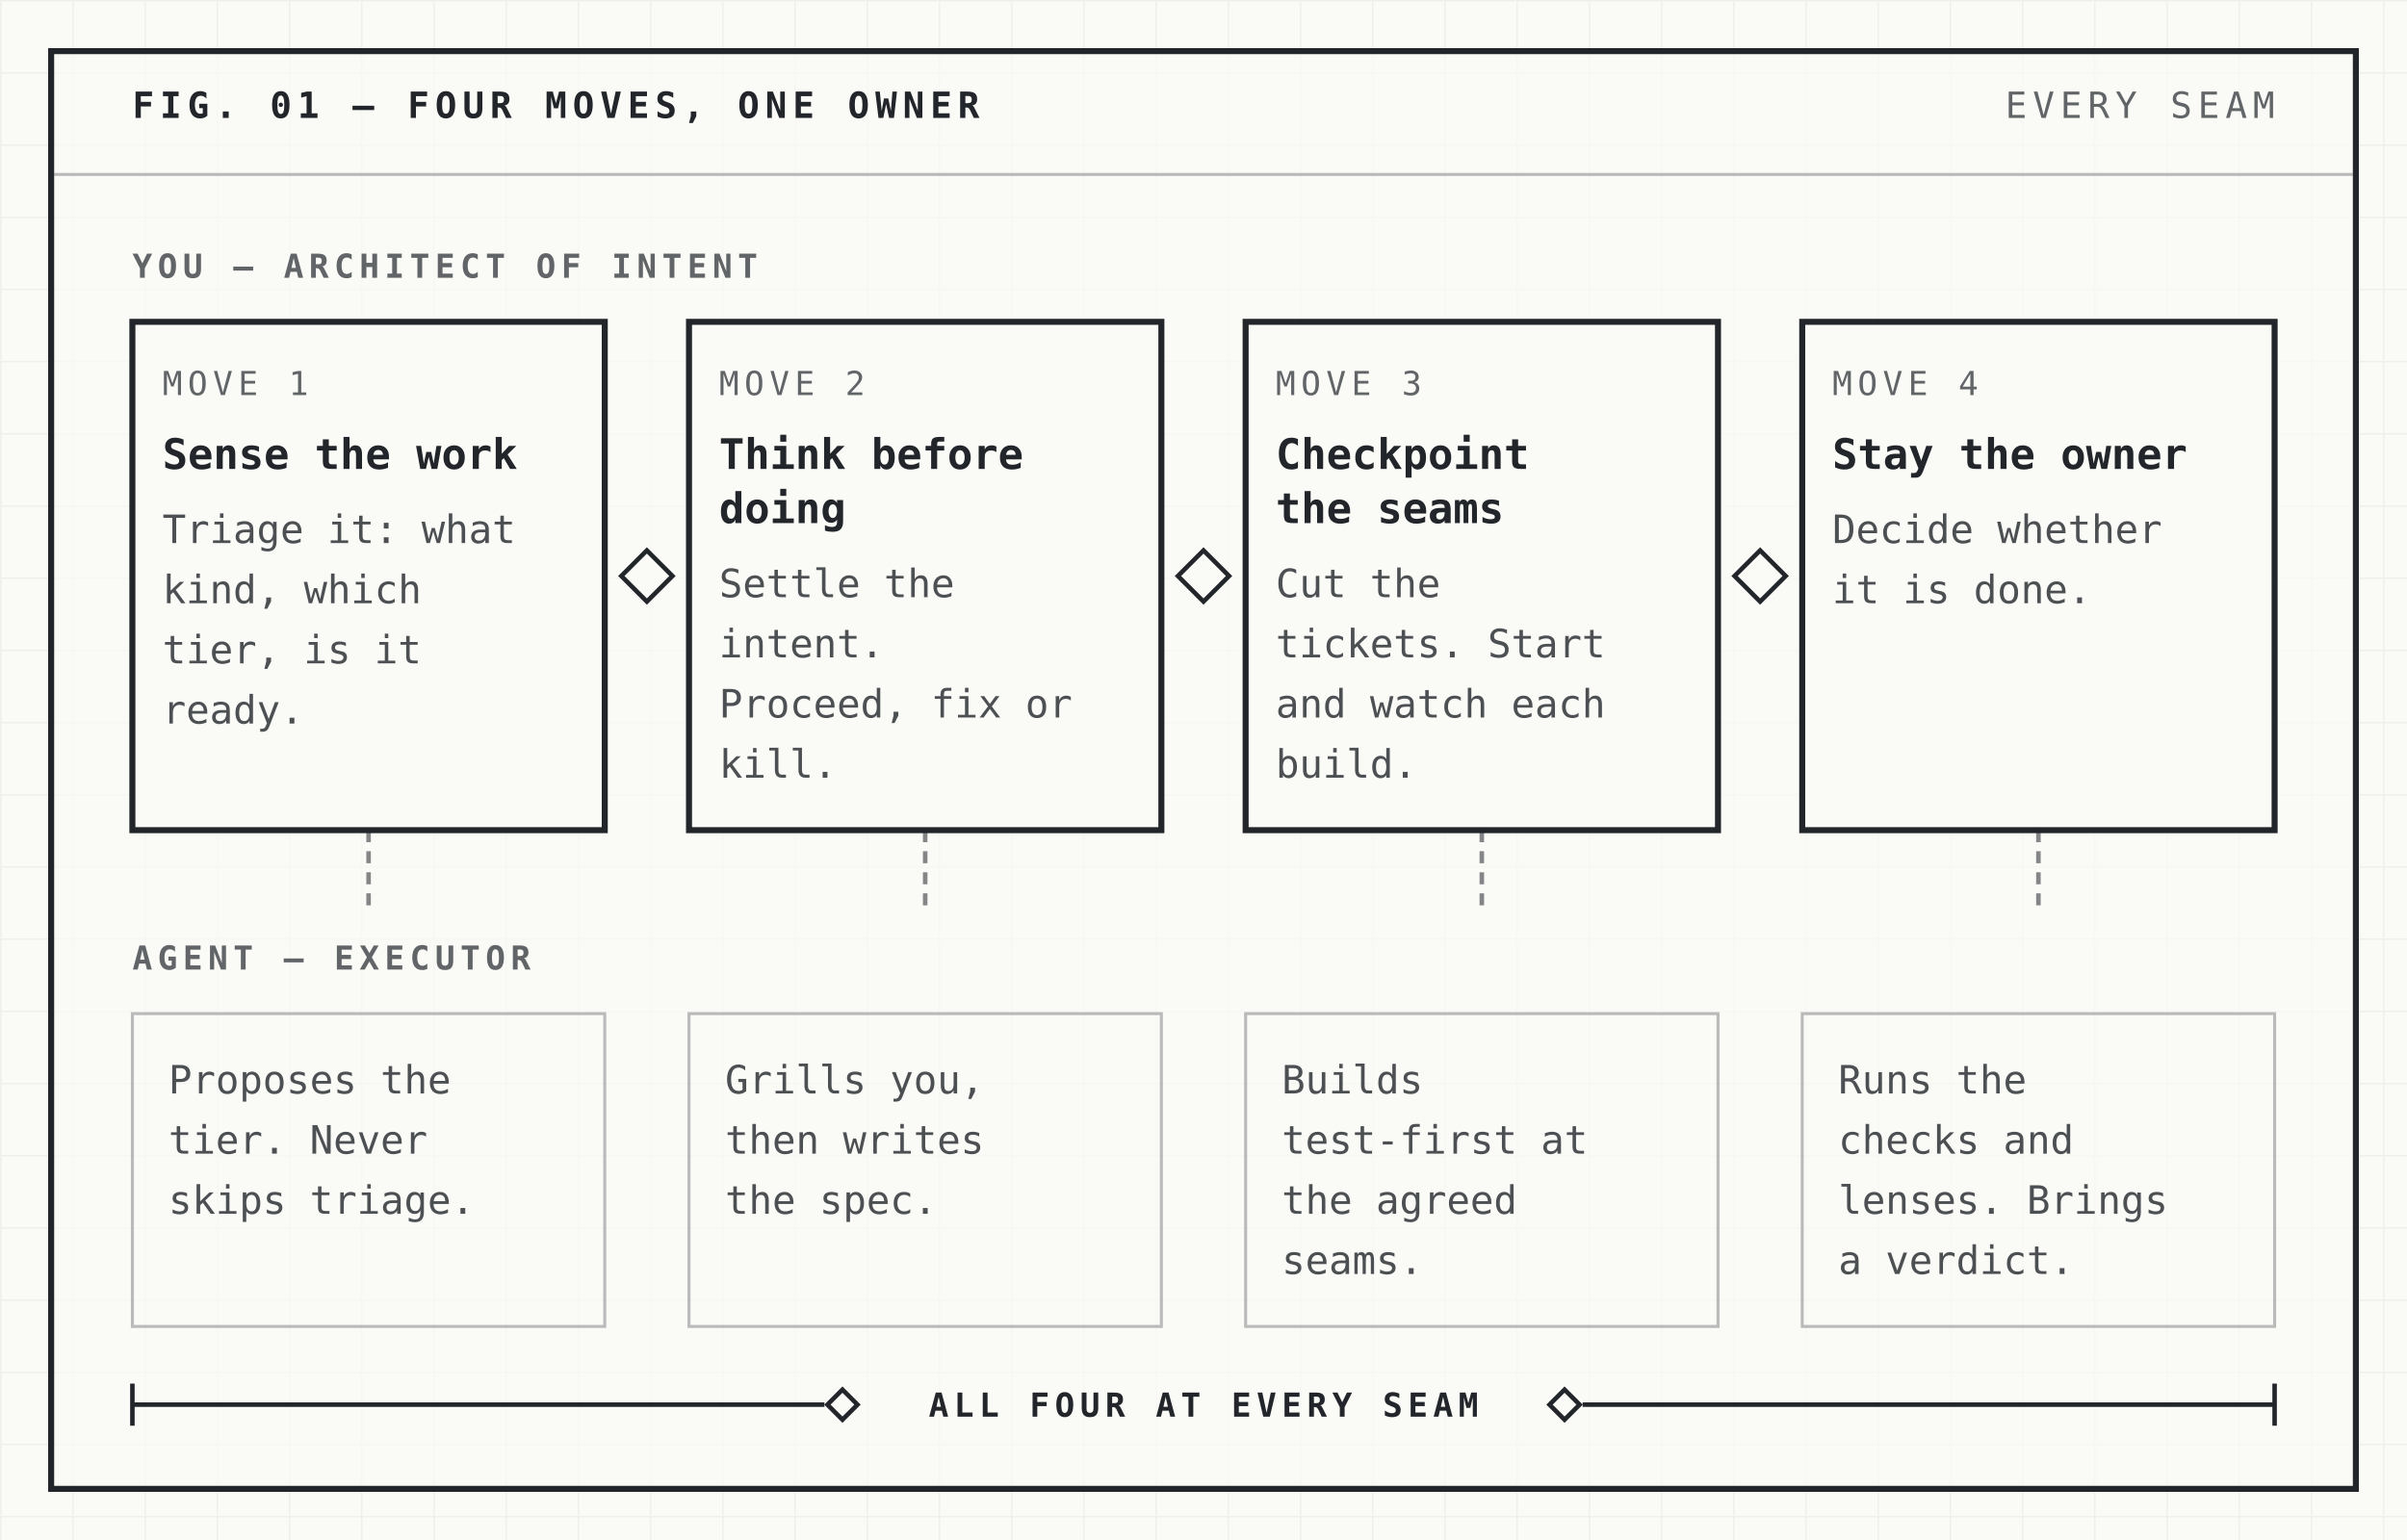
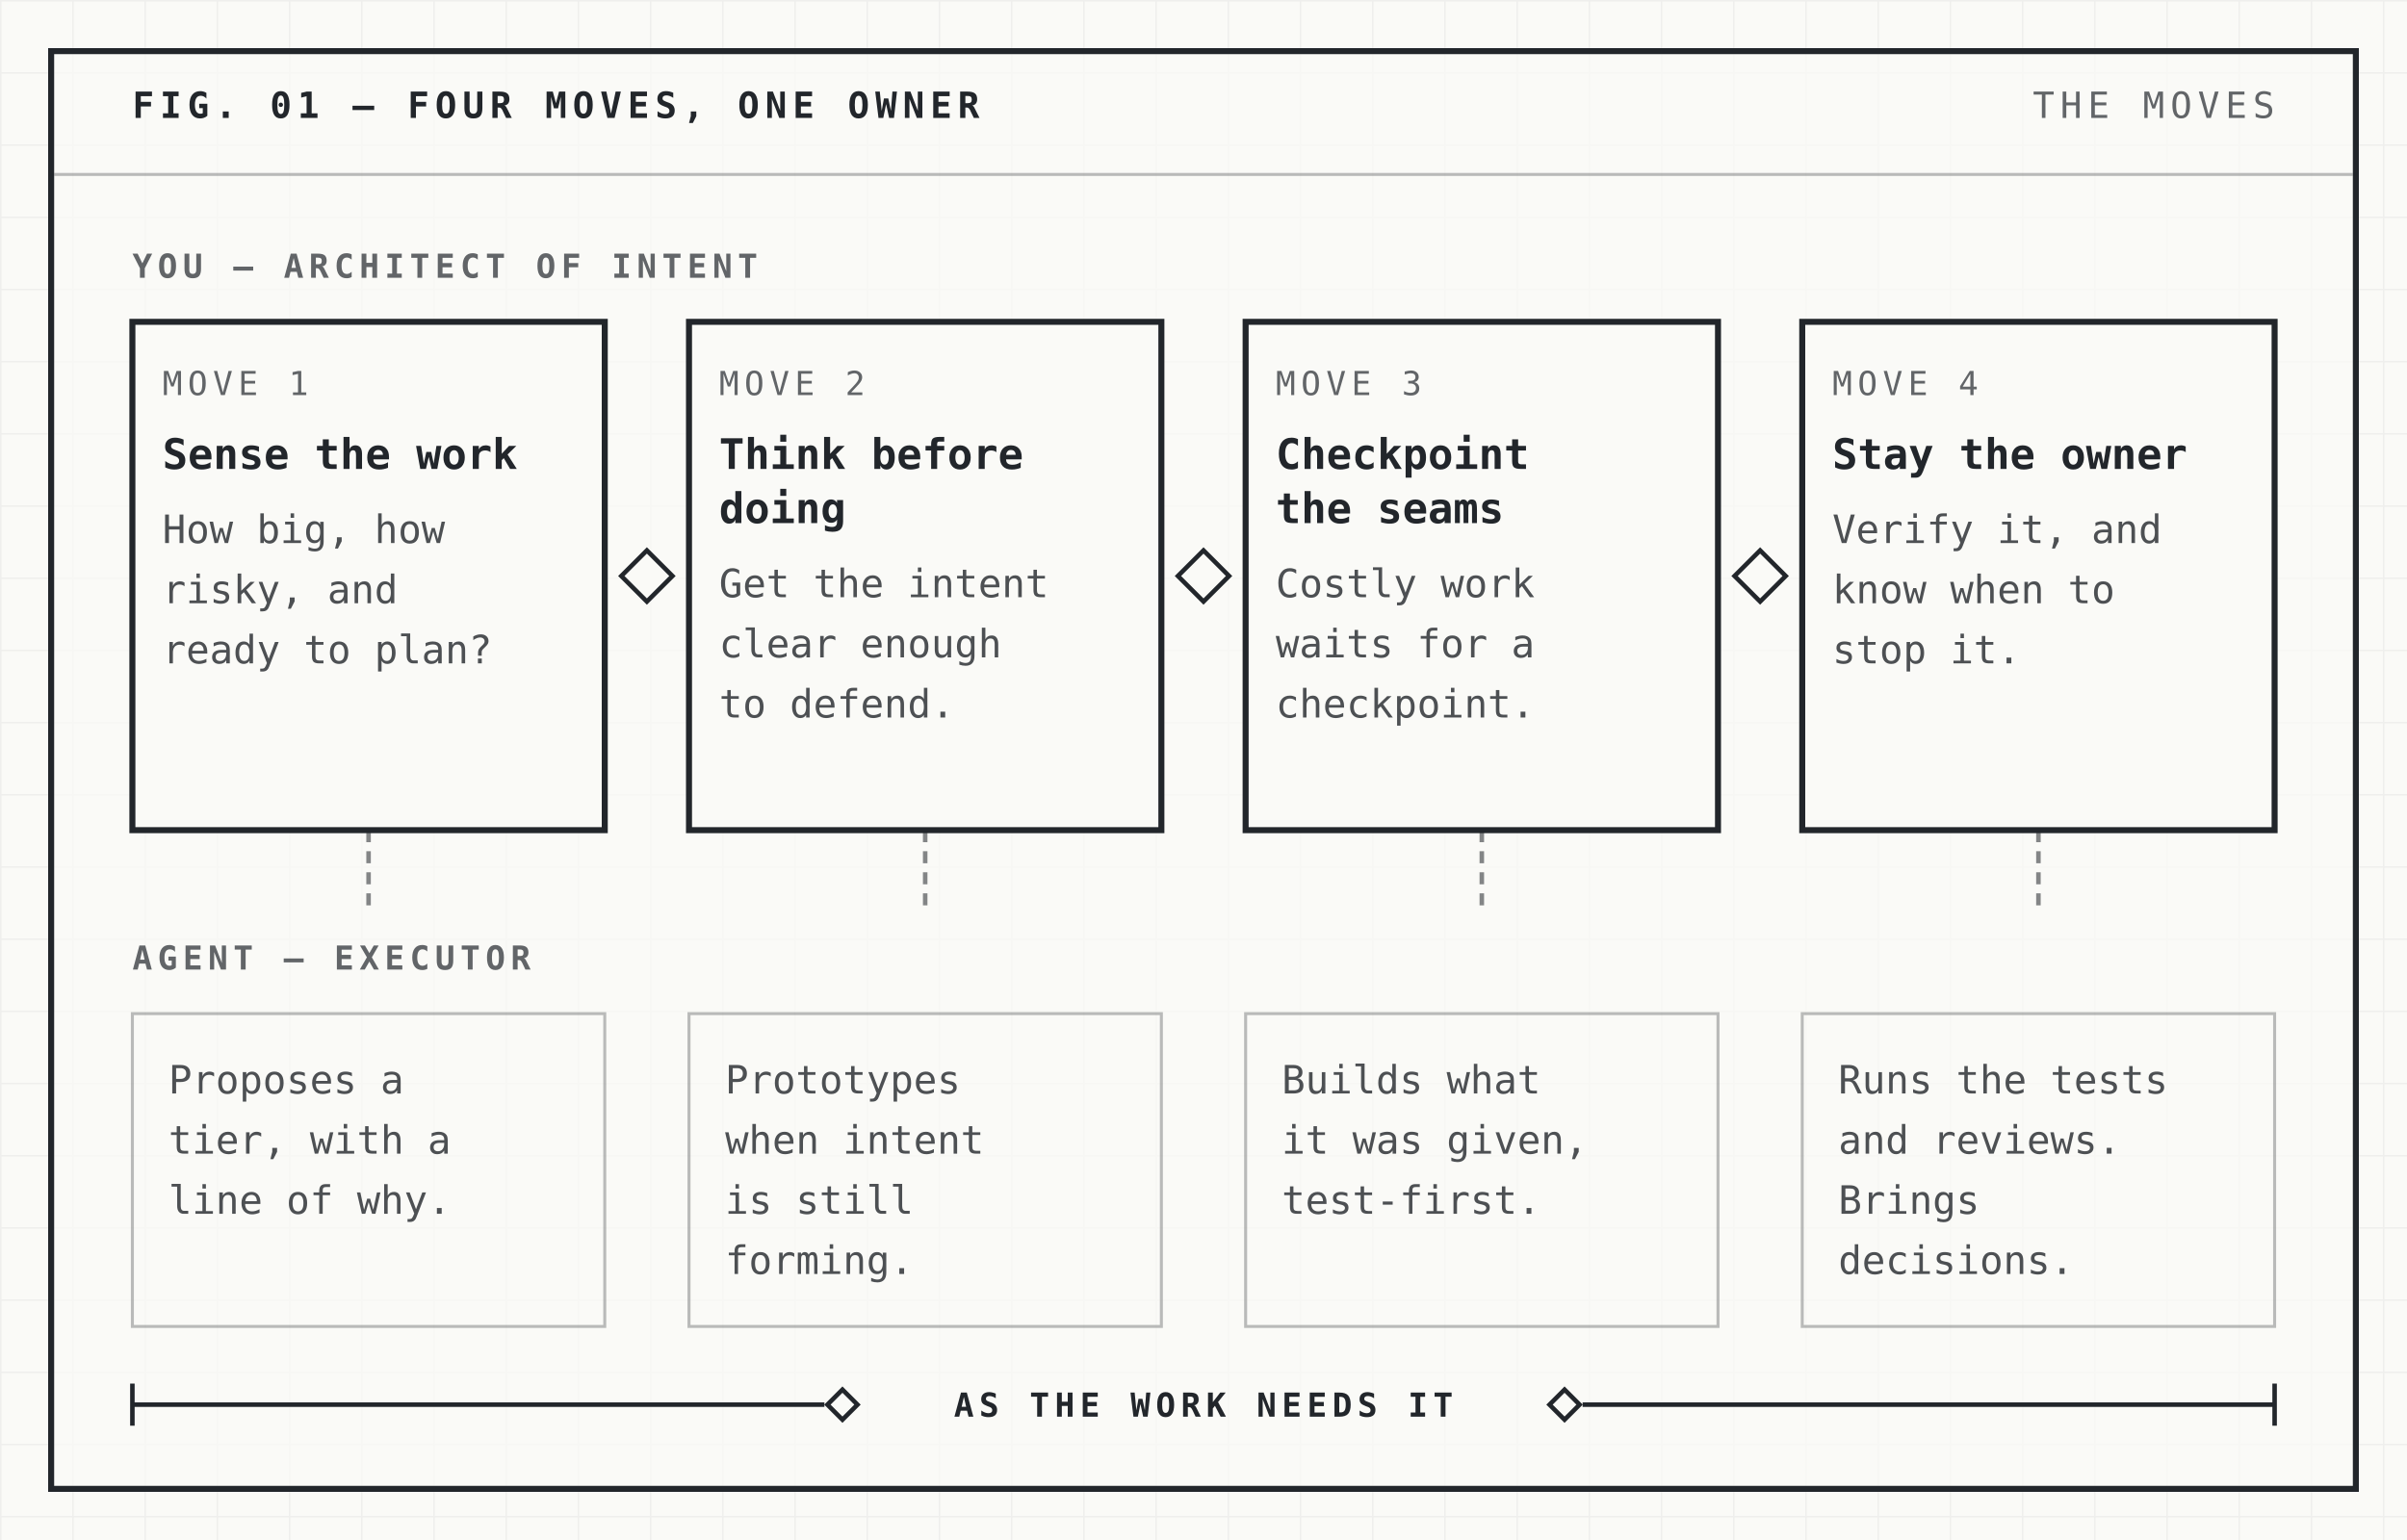
<svg xmlns="http://www.w3.org/2000/svg" width="800" height="512" viewBox="0 0 800 512" font-family="'IBM Plex Mono', ui-monospace, SFMono-Regular, Menlo, Consolas, monospace" role="img">
  <rect width="800" height="512" fill="#fafaf7" />
  <defs>
    <pattern id="grid" width="24" height="24" patternUnits="userSpaceOnUse">
      <path d="M24 0H0V24" fill="none" stroke="#22262b" stroke-opacity="0.05" stroke-width="1" />
    </pattern>
  </defs>
  <rect width="800" height="512" fill="url(#grid)" />
  <rect x="17" y="17" width="766" height="478" fill="#fafaf7" fill-opacity="0.72" stroke="#22262b" stroke-width="2" />
  <text x="44" y="39.2" font-size="12" font-weight="600" letter-spacing="1.92" fill="#22262b">FIG. 01 — FOUR MOVES, ONE OWNER</text>
-   <text x="756" y="39.2" font-size="12" letter-spacing="1.92" text-anchor="end" fill="#22262b" fill-opacity="0.7">EVERY SEAM</text>
+   <text x="756" y="39.2" font-size="12" letter-spacing="1.92" text-anchor="end" fill="#22262b" fill-opacity="0.7">THE MOVES</text>
  <line x1="18" y1="58" x2="782" y2="58" stroke="#22262b" stroke-opacity="0.3" stroke-width="1" />
  <text x="44" y="92.35" font-size="11" font-weight="600" letter-spacing="1.76" fill="#22262b" fill-opacity="0.7">YOU — ARCHITECT OF INTENT</text>
  <rect x="44" y="107" width="157" height="169" fill="#fafaf7" stroke="#22262b" stroke-width="2" />
  <text x="54" y="131.35" font-size="11" letter-spacing="1.76" fill="#22262b" fill-opacity="0.7">MOVE 1</text>
  <text x="54" y="155.9" font-size="14" font-weight="600" fill="#22262b">Sense the work</text>
-   <text x="54" y="180.55" font-size="13" fill="#22262b" fill-opacity="0.8">Triage it: what</text>
-   <text x="54" y="200.55" font-size="13" fill="#22262b" fill-opacity="0.8">kind, which</text>
-   <text x="54" y="220.55" font-size="13" fill="#22262b" fill-opacity="0.8">tier, is it</text>
-   <text x="54" y="240.55" font-size="13" fill="#22262b" fill-opacity="0.8">ready.</text>
+   <text x="54" y="180.55" font-size="13" fill="#22262b" fill-opacity="0.8">How big, how</text>
+   <text x="54" y="200.55" font-size="13" fill="#22262b" fill-opacity="0.8">risky, and</text>
+   <text x="54" y="220.55" font-size="13" fill="#22262b" fill-opacity="0.8">ready to plan?</text>
  <path d="M215 183L223.5 191.5L215 200L206.5 191.5Z" fill="#fafaf7" stroke="#22262b" stroke-width="1.5" />
  <rect x="229" y="107" width="157" height="169" fill="#fafaf7" stroke="#22262b" stroke-width="2" />
  <text x="239" y="131.35" font-size="11" letter-spacing="1.76" fill="#22262b" fill-opacity="0.7">MOVE 2</text>
  <text x="239" y="155.9" font-size="14" font-weight="600" fill="#22262b">Think before</text>
  <text x="239" y="173.9" font-size="14" font-weight="600" fill="#22262b">doing</text>
-   <text x="239" y="198.55" font-size="13" fill="#22262b" fill-opacity="0.8">Settle the</text>
-   <text x="239" y="218.55" font-size="13" fill="#22262b" fill-opacity="0.8">intent.</text>
-   <text x="239" y="238.55" font-size="13" fill="#22262b" fill-opacity="0.8">Proceed, fix or</text>
-   <text x="239" y="258.55" font-size="13" fill="#22262b" fill-opacity="0.8">kill.</text>
+   <text x="239" y="198.55" font-size="13" fill="#22262b" fill-opacity="0.8">Get the intent</text>
+   <text x="239" y="218.55" font-size="13" fill="#22262b" fill-opacity="0.8">clear enough</text>
+   <text x="239" y="238.55" font-size="13" fill="#22262b" fill-opacity="0.8">to defend.</text>
  <path d="M400 183L408.5 191.5L400 200L391.5 191.5Z" fill="#fafaf7" stroke="#22262b" stroke-width="1.5" />
  <rect x="414" y="107" width="157" height="169" fill="#fafaf7" stroke="#22262b" stroke-width="2" />
  <text x="424" y="131.35" font-size="11" letter-spacing="1.76" fill="#22262b" fill-opacity="0.7">MOVE 3</text>
  <text x="424" y="155.9" font-size="14" font-weight="600" fill="#22262b">Checkpoint</text>
  <text x="424" y="173.9" font-size="14" font-weight="600" fill="#22262b">the seams</text>
-   <text x="424" y="198.55" font-size="13" fill="#22262b" fill-opacity="0.8">Cut the</text>
-   <text x="424" y="218.55" font-size="13" fill="#22262b" fill-opacity="0.8">tickets. Start</text>
-   <text x="424" y="238.55" font-size="13" fill="#22262b" fill-opacity="0.8">and watch each</text>
-   <text x="424" y="258.55" font-size="13" fill="#22262b" fill-opacity="0.8">build.</text>
+   <text x="424" y="198.55" font-size="13" fill="#22262b" fill-opacity="0.8">Costly work</text>
+   <text x="424" y="218.55" font-size="13" fill="#22262b" fill-opacity="0.8">waits for a</text>
+   <text x="424" y="238.55" font-size="13" fill="#22262b" fill-opacity="0.8">checkpoint.</text>
  <path d="M585 183L593.5 191.5L585 200L576.5 191.5Z" fill="#fafaf7" stroke="#22262b" stroke-width="1.5" />
  <rect x="599" y="107" width="157" height="169" fill="#fafaf7" stroke="#22262b" stroke-width="2" />
  <text x="609" y="131.35" font-size="11" letter-spacing="1.76" fill="#22262b" fill-opacity="0.7">MOVE 4</text>
  <text x="609" y="155.9" font-size="14" font-weight="600" fill="#22262b">Stay the owner</text>
-   <text x="609" y="180.55" font-size="13" fill="#22262b" fill-opacity="0.8">Decide whether</text>
-   <text x="609" y="200.55" font-size="13" fill="#22262b" fill-opacity="0.8">it is done.</text>
+   <text x="609" y="180.55" font-size="13" fill="#22262b" fill-opacity="0.8">Verify it, and</text>
+   <text x="609" y="200.55" font-size="13" fill="#22262b" fill-opacity="0.8">know when to</text>
+   <text x="609" y="220.55" font-size="13" fill="#22262b" fill-opacity="0.8">stop it.</text>
  <line x1="122.5" y1="276" x2="122.5" y2="304" stroke="#22262b" stroke-opacity="0.55" stroke-width="1.5" stroke-dasharray="4 3" />
  <line x1="307.5" y1="276" x2="307.5" y2="304" stroke="#22262b" stroke-opacity="0.55" stroke-width="1.5" stroke-dasharray="4 3" />
  <line x1="492.5" y1="276" x2="492.5" y2="304" stroke="#22262b" stroke-opacity="0.55" stroke-width="1.5" stroke-dasharray="4 3" />
  <line x1="677.5" y1="276" x2="677.5" y2="304" stroke="#22262b" stroke-opacity="0.55" stroke-width="1.5" stroke-dasharray="4 3" />
  <text x="44" y="322.35" font-size="11" font-weight="600" letter-spacing="1.76" fill="#22262b" fill-opacity="0.7">AGENT — EXECUTOR</text>
  <rect x="44" y="337" width="157" height="104" fill="none" stroke="#22262b" stroke-opacity="0.3" stroke-width="1" />
-   <text x="56" y="363.55" font-size="13" fill="#22262b" fill-opacity="0.8">Proposes the</text>
-   <text x="56" y="383.55" font-size="13" fill="#22262b" fill-opacity="0.8">tier. Never</text>
-   <text x="56" y="403.55" font-size="13" fill="#22262b" fill-opacity="0.8">skips triage.</text>
+   <text x="56" y="363.55" font-size="13" fill="#22262b" fill-opacity="0.8">Proposes a</text>
+   <text x="56" y="383.55" font-size="13" fill="#22262b" fill-opacity="0.8">tier, with a</text>
+   <text x="56" y="403.55" font-size="13" fill="#22262b" fill-opacity="0.8">line of why.</text>
  <rect x="229" y="337" width="157" height="104" fill="none" stroke="#22262b" stroke-opacity="0.3" stroke-width="1" />
-   <text x="241" y="363.55" font-size="13" fill="#22262b" fill-opacity="0.8">Grills you,</text>
-   <text x="241" y="383.55" font-size="13" fill="#22262b" fill-opacity="0.8">then writes</text>
-   <text x="241" y="403.55" font-size="13" fill="#22262b" fill-opacity="0.8">the spec.</text>
+   <text x="241" y="363.55" font-size="13" fill="#22262b" fill-opacity="0.8">Prototypes</text>
+   <text x="241" y="383.55" font-size="13" fill="#22262b" fill-opacity="0.8">when intent</text>
+   <text x="241" y="403.55" font-size="13" fill="#22262b" fill-opacity="0.8">is still</text>
+   <text x="241" y="423.55" font-size="13" fill="#22262b" fill-opacity="0.8">forming.</text>
  <rect x="414" y="337" width="157" height="104" fill="none" stroke="#22262b" stroke-opacity="0.3" stroke-width="1" />
-   <text x="426" y="363.55" font-size="13" fill="#22262b" fill-opacity="0.8">Builds</text>
-   <text x="426" y="383.55" font-size="13" fill="#22262b" fill-opacity="0.8">test-first at</text>
-   <text x="426" y="403.55" font-size="13" fill="#22262b" fill-opacity="0.8">the agreed</text>
-   <text x="426" y="423.55" font-size="13" fill="#22262b" fill-opacity="0.8">seams.</text>
+   <text x="426" y="363.55" font-size="13" fill="#22262b" fill-opacity="0.8">Builds what</text>
+   <text x="426" y="383.55" font-size="13" fill="#22262b" fill-opacity="0.8">it was given,</text>
+   <text x="426" y="403.55" font-size="13" fill="#22262b" fill-opacity="0.8">test-first.</text>
  <rect x="599" y="337" width="157" height="104" fill="none" stroke="#22262b" stroke-opacity="0.3" stroke-width="1" />
-   <text x="611" y="363.55" font-size="13" fill="#22262b" fill-opacity="0.8">Runs the</text>
-   <text x="611" y="383.55" font-size="13" fill="#22262b" fill-opacity="0.8">checks and</text>
-   <text x="611" y="403.55" font-size="13" fill="#22262b" fill-opacity="0.8">lenses. Brings</text>
-   <text x="611" y="423.55" font-size="13" fill="#22262b" fill-opacity="0.8">a verdict.</text>
+   <text x="611" y="363.55" font-size="13" fill="#22262b" fill-opacity="0.8">Runs the tests</text>
+   <text x="611" y="383.55" font-size="13" fill="#22262b" fill-opacity="0.8">and reviews.</text>
+   <text x="611" y="403.55" font-size="13" fill="#22262b" fill-opacity="0.8">Brings</text>
+   <text x="611" y="423.55" font-size="13" fill="#22262b" fill-opacity="0.8">decisions.</text>
  <line x1="44" y1="460" x2="44" y2="474" stroke="#22262b" stroke-width="1.5" />
  <line x1="44" y1="467" x2="274" y2="467" stroke="#22262b" stroke-width="1.5" />
  <path d="M280 462L285 467L280 472L275 467Z" fill="#fafaf7" stroke="#22262b" stroke-width="1.5" />
-   <text x="400" y="471" font-size="11" font-weight="600" letter-spacing="1.76" text-anchor="middle" fill="#22262b">ALL FOUR AT EVERY SEAM</text>
+   <text x="400" y="471" font-size="11" font-weight="600" letter-spacing="1.76" text-anchor="middle" fill="#22262b">AS THE WORK NEEDS IT</text>
  <path d="M520 462L525 467L520 472L515 467Z" fill="#fafaf7" stroke="#22262b" stroke-width="1.5" />
  <line x1="526" y1="467" x2="756" y2="467" stroke="#22262b" stroke-width="1.5" />
  <line x1="756" y1="460" x2="756" y2="474" stroke="#22262b" stroke-width="1.5" />
</svg>
